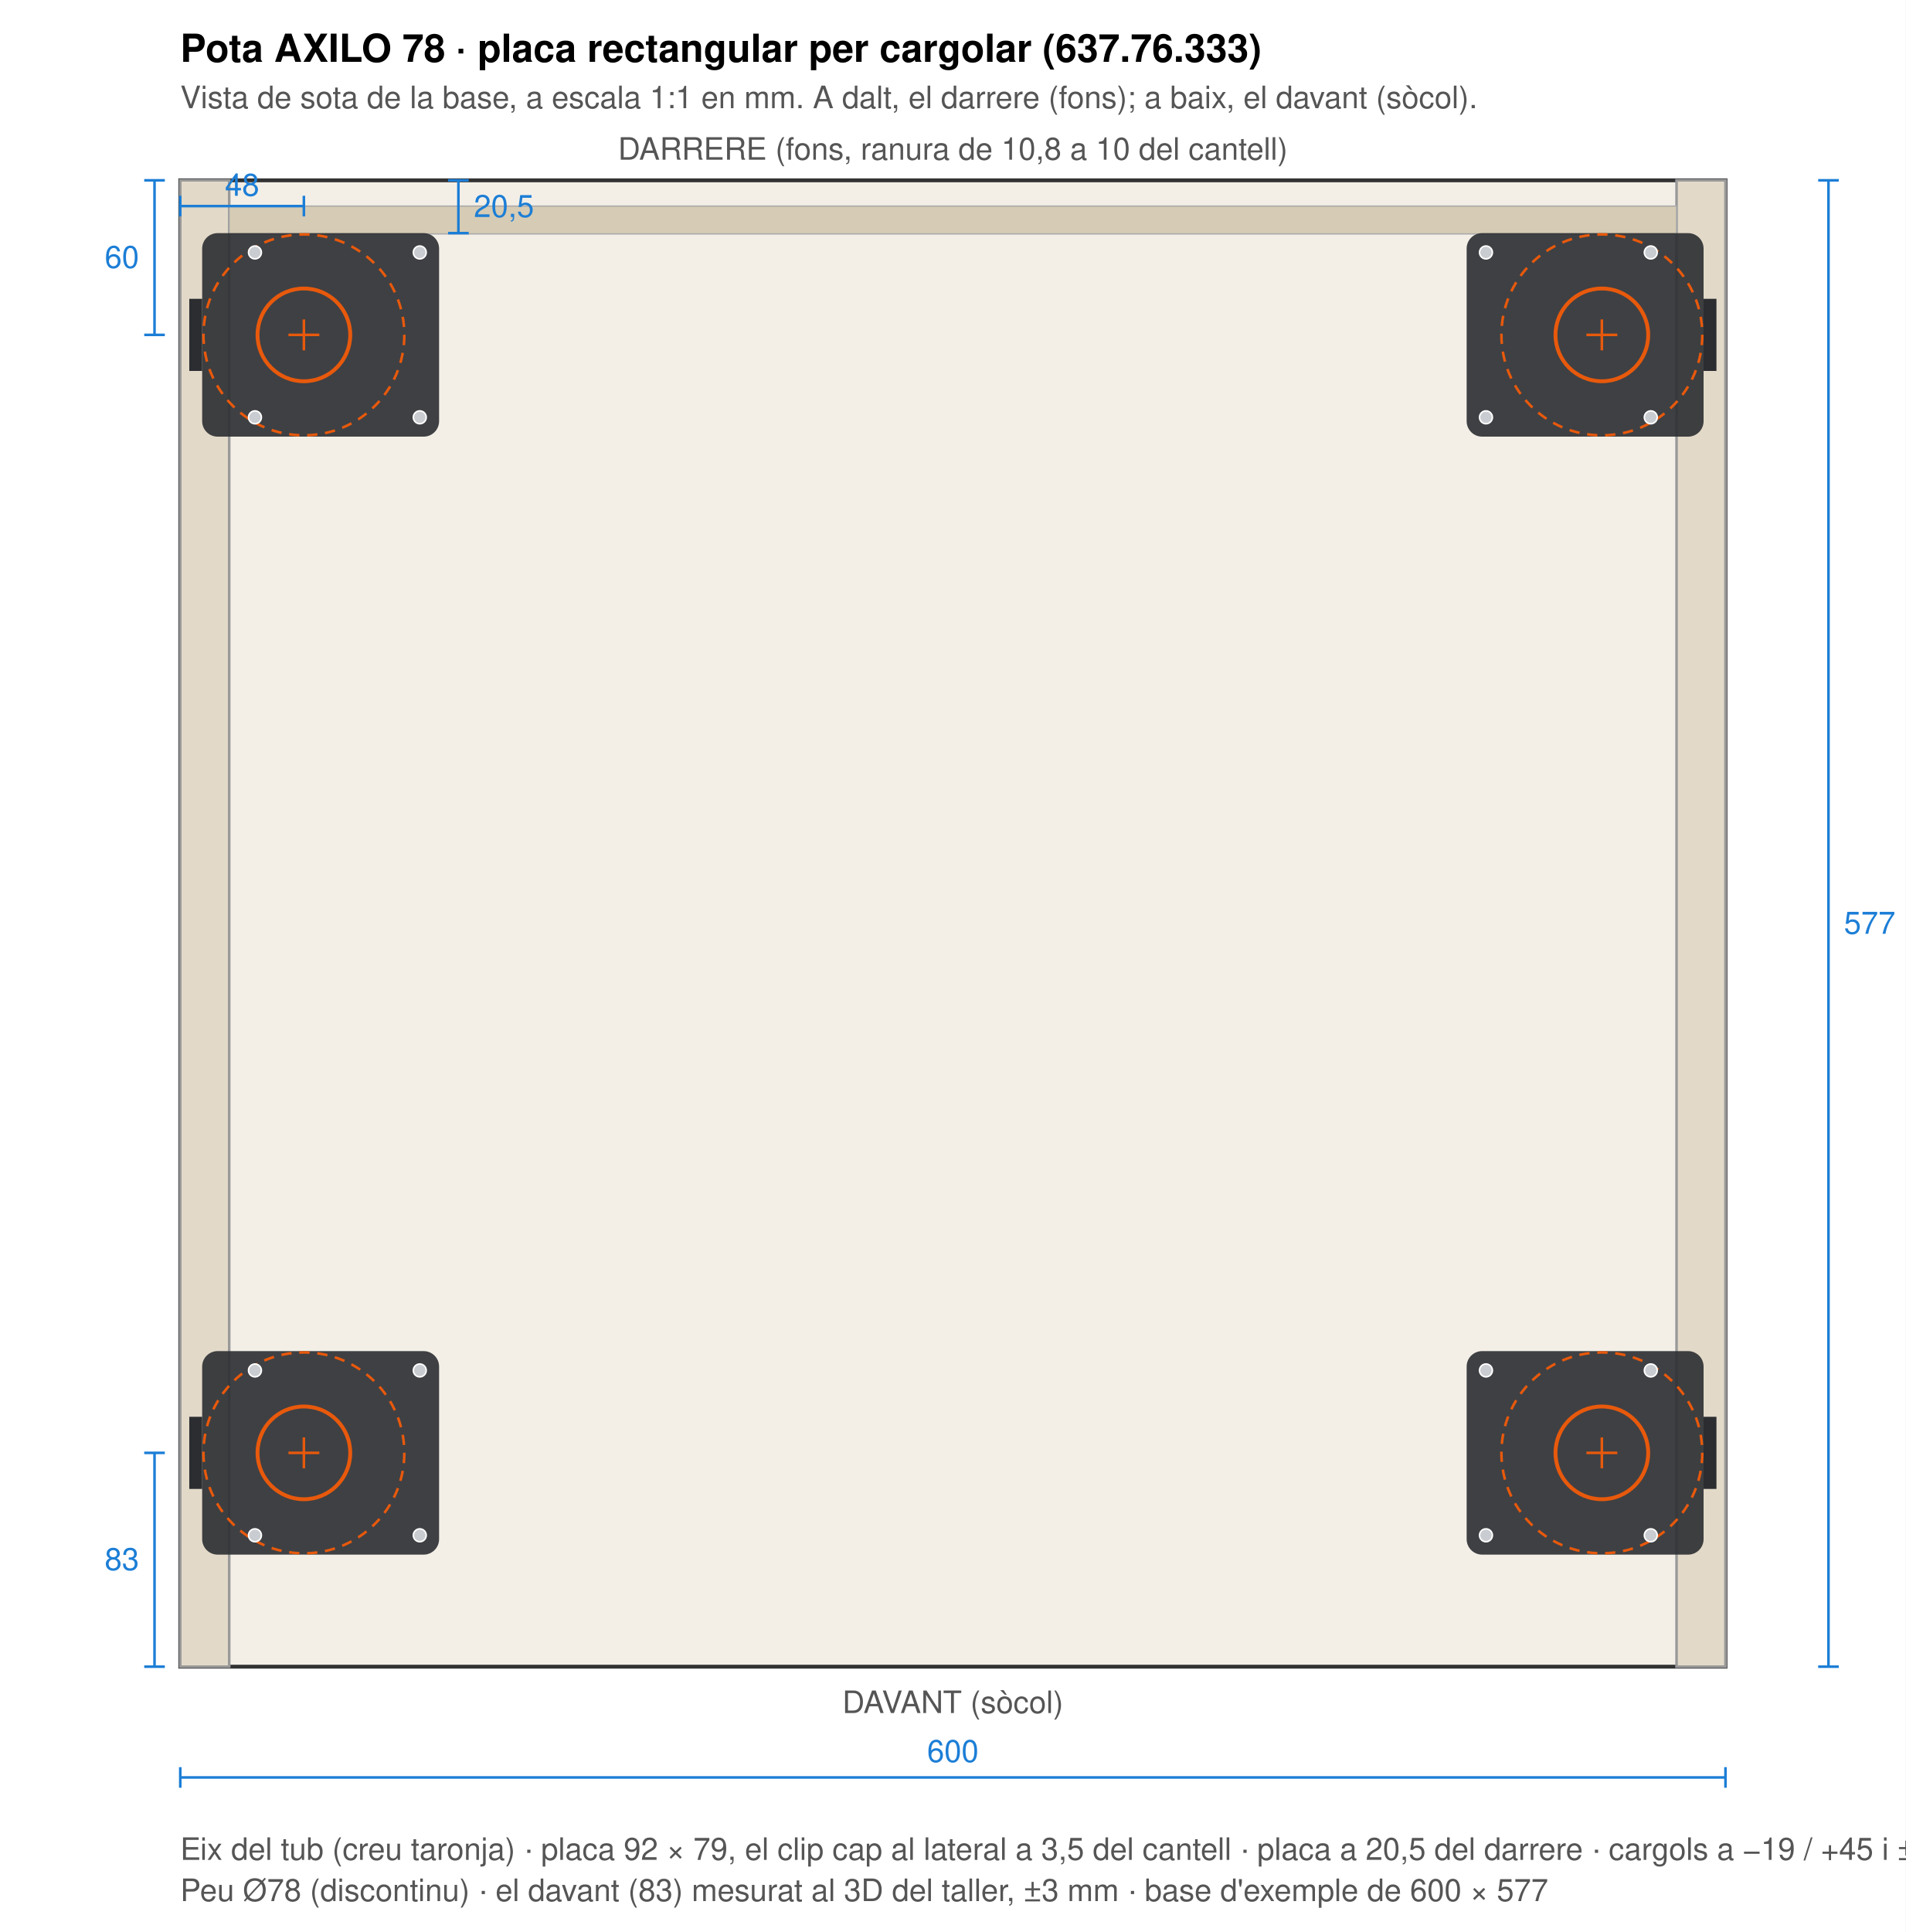
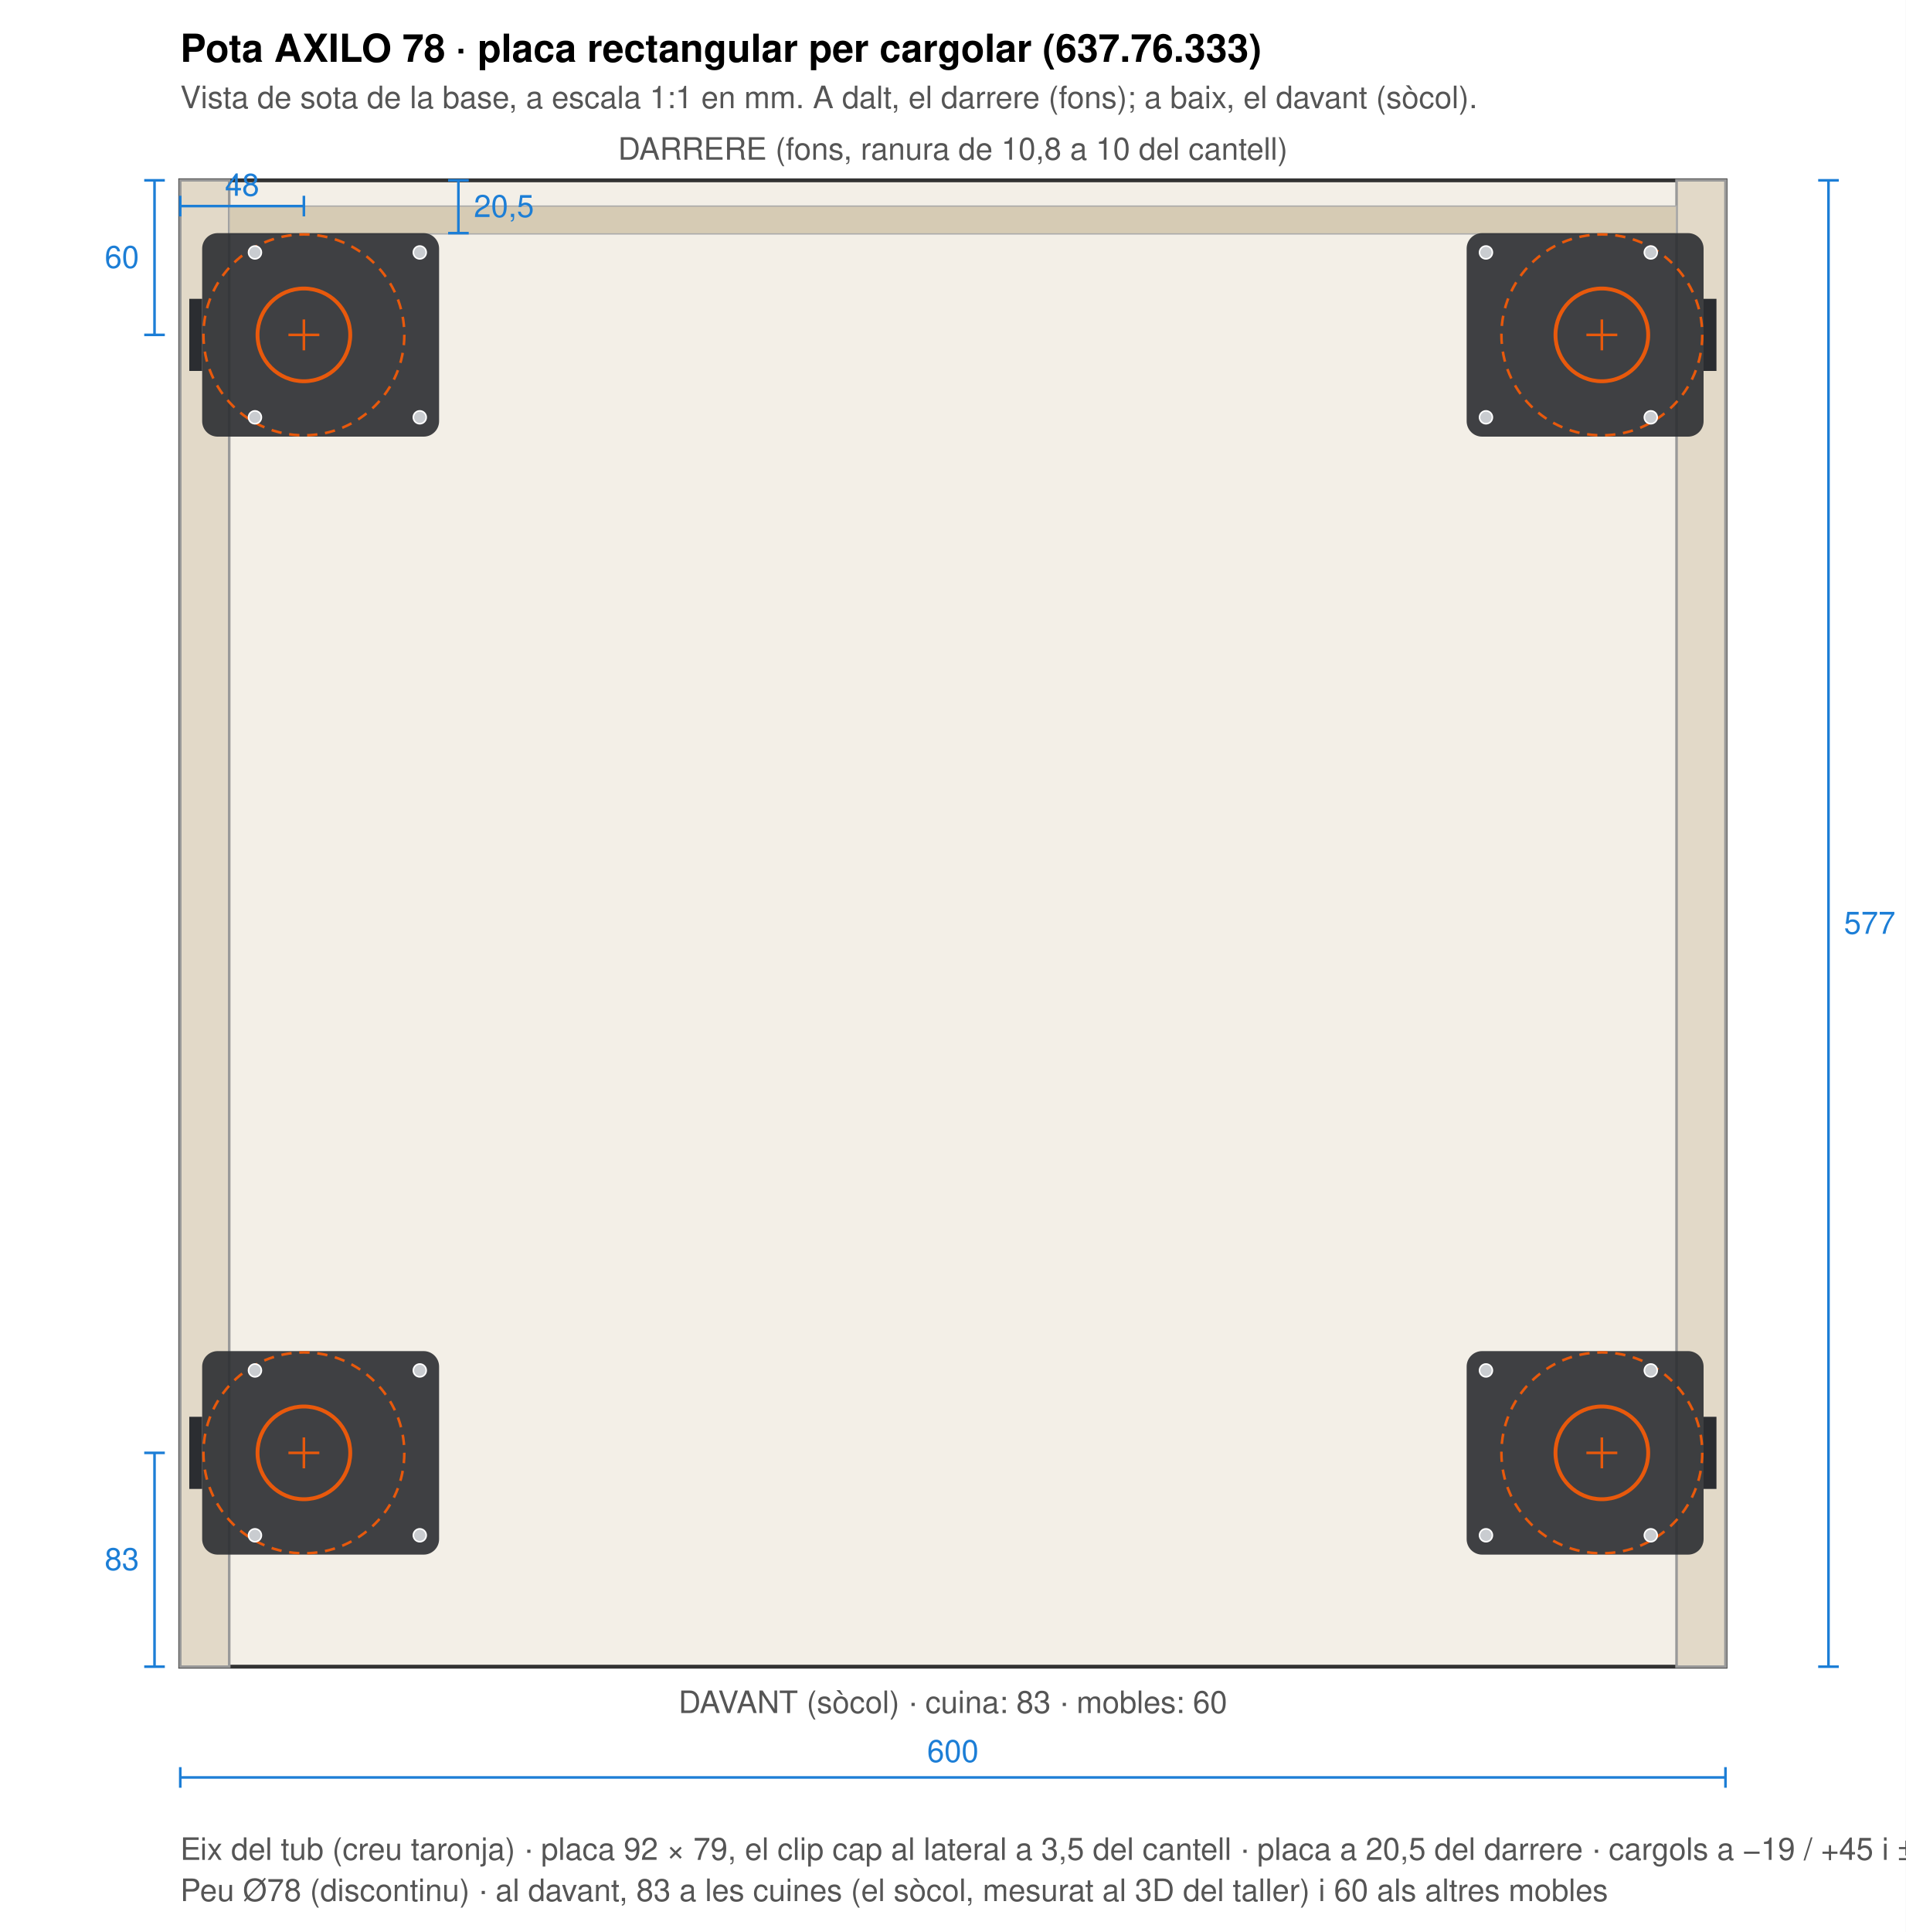
<svg xmlns="http://www.w3.org/2000/svg" viewBox="0 0 740 750" width="888" height="900" font-family="Helvetica,Arial" font-size="12">
  <rect width="740" height="750" fill="#fff" />
  <text x="70" y="24" font-size="15" font-weight="bold">Pota AXILO 78 · placa rectangular per cargolar (637.76.333)</text>
  <text x="70" y="42" fill="#555">Vista de sota de la base, a escala 1:1 en mm. A dalt, el darrere (fons); a baix, el davant (sòcol).</text>
  <rect x="70" y="70" width="600" height="577" fill="#f3efe7" stroke="#333" stroke-width="1.5" />
  <rect x="70" y="70" width="19" height="577" fill="#e2d9c8" stroke="#999" />
  <rect x="651" y="70" width="19" height="577" fill="#e2d9c8" stroke="#999" />
  <rect x="89" y="80" width="562" height="10.8" fill="#d6cbb4" stroke="#aaa" stroke-width="0.5" />
  <text x="370.0" y="62" text-anchor="middle" fill="#555">DARRERE (fons, ranura de 10,8 a 10 del cantell)</text>
-   <text x="370.0" y="665" text-anchor="middle" fill="#555">DAVANT (sòcol)</text>
+   <text x="370.0" y="665" text-anchor="middle" fill="#555">DAVANT (sòcol) · cuina: 83 · mobles: 60</text>
  <rect x="78.5" y="90.5" width="92.0" height="79" rx="6" fill="#2b2d31" opacity="0.9" />
  <rect x="73.5" y="116" width="5" height="28" fill="#2b2d31" />
  <circle cx="118" cy="130" r="18" fill="none" stroke="#e8590c" stroke-width="1.5" />
  <circle cx="118" cy="130" r="39" fill="none" stroke="#e8590c" stroke-dasharray="4 3" />
  <line x1="112" y1="130" x2="124" y2="130" stroke="#e8590c" />
  <line x1="118" y1="124" x2="118" y2="136" stroke="#e8590c" />
  <circle cx="99" cy="98" r="2.5" fill="#c9ccd0" stroke="#fff" stroke-width="0.6" />
  <circle cx="163" cy="98" r="2.5" fill="#c9ccd0" stroke="#fff" stroke-width="0.6" />
  <circle cx="99" cy="162" r="2.5" fill="#c9ccd0" stroke="#fff" stroke-width="0.6" />
  <circle cx="163" cy="162" r="2.5" fill="#c9ccd0" stroke="#fff" stroke-width="0.6" />
  <rect x="569.5" y="90.5" width="92.0" height="79" rx="6" fill="#2b2d31" opacity="0.9" />
  <rect x="661.5" y="116" width="5" height="28" fill="#2b2d31" />
  <circle cx="622" cy="130" r="18" fill="none" stroke="#e8590c" stroke-width="1.5" />
  <circle cx="622" cy="130" r="39" fill="none" stroke="#e8590c" stroke-dasharray="4 3" />
  <line x1="616" y1="130" x2="628" y2="130" stroke="#e8590c" />
  <line x1="622" y1="124" x2="622" y2="136" stroke="#e8590c" />
  <circle cx="641" cy="98" r="2.5" fill="#c9ccd0" stroke="#fff" stroke-width="0.6" />
  <circle cx="577" cy="98" r="2.5" fill="#c9ccd0" stroke="#fff" stroke-width="0.6" />
  <circle cx="641" cy="162" r="2.5" fill="#c9ccd0" stroke="#fff" stroke-width="0.6" />
  <circle cx="577" cy="162" r="2.5" fill="#c9ccd0" stroke="#fff" stroke-width="0.6" />
  <rect x="78.5" y="524.5" width="92.0" height="79" rx="6" fill="#2b2d31" opacity="0.9" />
  <rect x="73.5" y="550" width="5" height="28" fill="#2b2d31" />
  <circle cx="118" cy="564" r="18" fill="none" stroke="#e8590c" stroke-width="1.5" />
  <circle cx="118" cy="564" r="39" fill="none" stroke="#e8590c" stroke-dasharray="4 3" />
  <line x1="112" y1="564" x2="124" y2="564" stroke="#e8590c" />
  <line x1="118" y1="558" x2="118" y2="570" stroke="#e8590c" />
  <circle cx="99" cy="532" r="2.5" fill="#c9ccd0" stroke="#fff" stroke-width="0.6" />
  <circle cx="163" cy="532" r="2.5" fill="#c9ccd0" stroke="#fff" stroke-width="0.6" />
  <circle cx="99" cy="596" r="2.5" fill="#c9ccd0" stroke="#fff" stroke-width="0.6" />
  <circle cx="163" cy="596" r="2.5" fill="#c9ccd0" stroke="#fff" stroke-width="0.6" />
  <rect x="569.5" y="524.5" width="92.0" height="79" rx="6" fill="#2b2d31" opacity="0.9" />
  <rect x="661.5" y="550" width="5" height="28" fill="#2b2d31" />
  <circle cx="622" cy="564" r="18" fill="none" stroke="#e8590c" stroke-width="1.5" />
  <circle cx="622" cy="564" r="39" fill="none" stroke="#e8590c" stroke-dasharray="4 3" />
  <line x1="616" y1="564" x2="628" y2="564" stroke="#e8590c" />
  <line x1="622" y1="558" x2="622" y2="570" stroke="#e8590c" />
  <circle cx="641" cy="532" r="2.5" fill="#c9ccd0" stroke="#fff" stroke-width="0.6" />
  <circle cx="577" cy="532" r="2.5" fill="#c9ccd0" stroke="#fff" stroke-width="0.6" />
  <circle cx="641" cy="596" r="2.5" fill="#c9ccd0" stroke="#fff" stroke-width="0.6" />
  <circle cx="577" cy="596" r="2.5" fill="#c9ccd0" stroke="#fff" stroke-width="0.6" />
  <line x1="70" y1="80" x2="118" y2="80" stroke="#1c7ed6" />
  <line x1="70" y1="76" x2="70" y2="84" stroke="#1c7ed6" />
  <line x1="118" y1="76" x2="118" y2="84" stroke="#1c7ed6" />
  <text x="94.0" y="76" text-anchor="middle" fill="#1c7ed6">48</text>
  <line x1="60" y1="70" x2="60" y2="130" stroke="#1c7ed6" />
  <line x1="56" y1="70" x2="64" y2="70" stroke="#1c7ed6" />
  <line x1="56" y1="130" x2="64" y2="130" stroke="#1c7ed6" />
  <text x="54" y="104.0" text-anchor="end" fill="#1c7ed6">60</text>
  <line x1="178" y1="70" x2="178" y2="90.5" stroke="#1c7ed6" />
  <line x1="174" y1="70" x2="182" y2="70" stroke="#1c7ed6" />
  <line x1="174" y1="90.5" x2="182" y2="90.5" stroke="#1c7ed6" />
  <text x="184" y="84.25" text-anchor="start" fill="#1c7ed6">20,5</text>
  <line x1="60" y1="564" x2="60" y2="647" stroke="#1c7ed6" />
  <line x1="56" y1="564" x2="64" y2="564" stroke="#1c7ed6" />
  <line x1="56" y1="647" x2="64" y2="647" stroke="#1c7ed6" />
  <text x="54" y="609.5" text-anchor="end" fill="#1c7ed6">83</text>
  <line x1="710" y1="70" x2="710" y2="647" stroke="#1c7ed6" />
  <line x1="706" y1="70" x2="714" y2="70" stroke="#1c7ed6" />
  <line x1="706" y1="647" x2="714" y2="647" stroke="#1c7ed6" />
  <text x="716" y="362.5" text-anchor="start" fill="#1c7ed6">577</text>
  <line x1="70" y1="690" x2="670" y2="690" stroke="#1c7ed6" />
  <line x1="70" y1="686" x2="70" y2="694" stroke="#1c7ed6" />
  <line x1="670" y1="686" x2="670" y2="694" stroke="#1c7ed6" />
  <text x="370.0" y="684" text-anchor="middle" fill="#1c7ed6">600</text>
  <text x="70" y="722" fill="#555">Eix del tub (creu taronja) · placa 92 × 79, el clip cap al lateral a 3,5 del cantell · placa a 20,5 del darrere · cargols a −19 / +45 i ±32 de l'eix</text>
-   <text x="70" y="738" fill="#555">Peu Ø78 (discontinu) · el davant (83) mesurat al 3D del taller, ±3 mm · base d'exemple de 600 × 577</text>
+   <text x="70" y="738" fill="#555">Peu Ø78 (discontinu) · al davant, 83 a les cuines (el sòcol, mesurat al 3D del taller) i 60 als altres mobles</text>
</svg>
